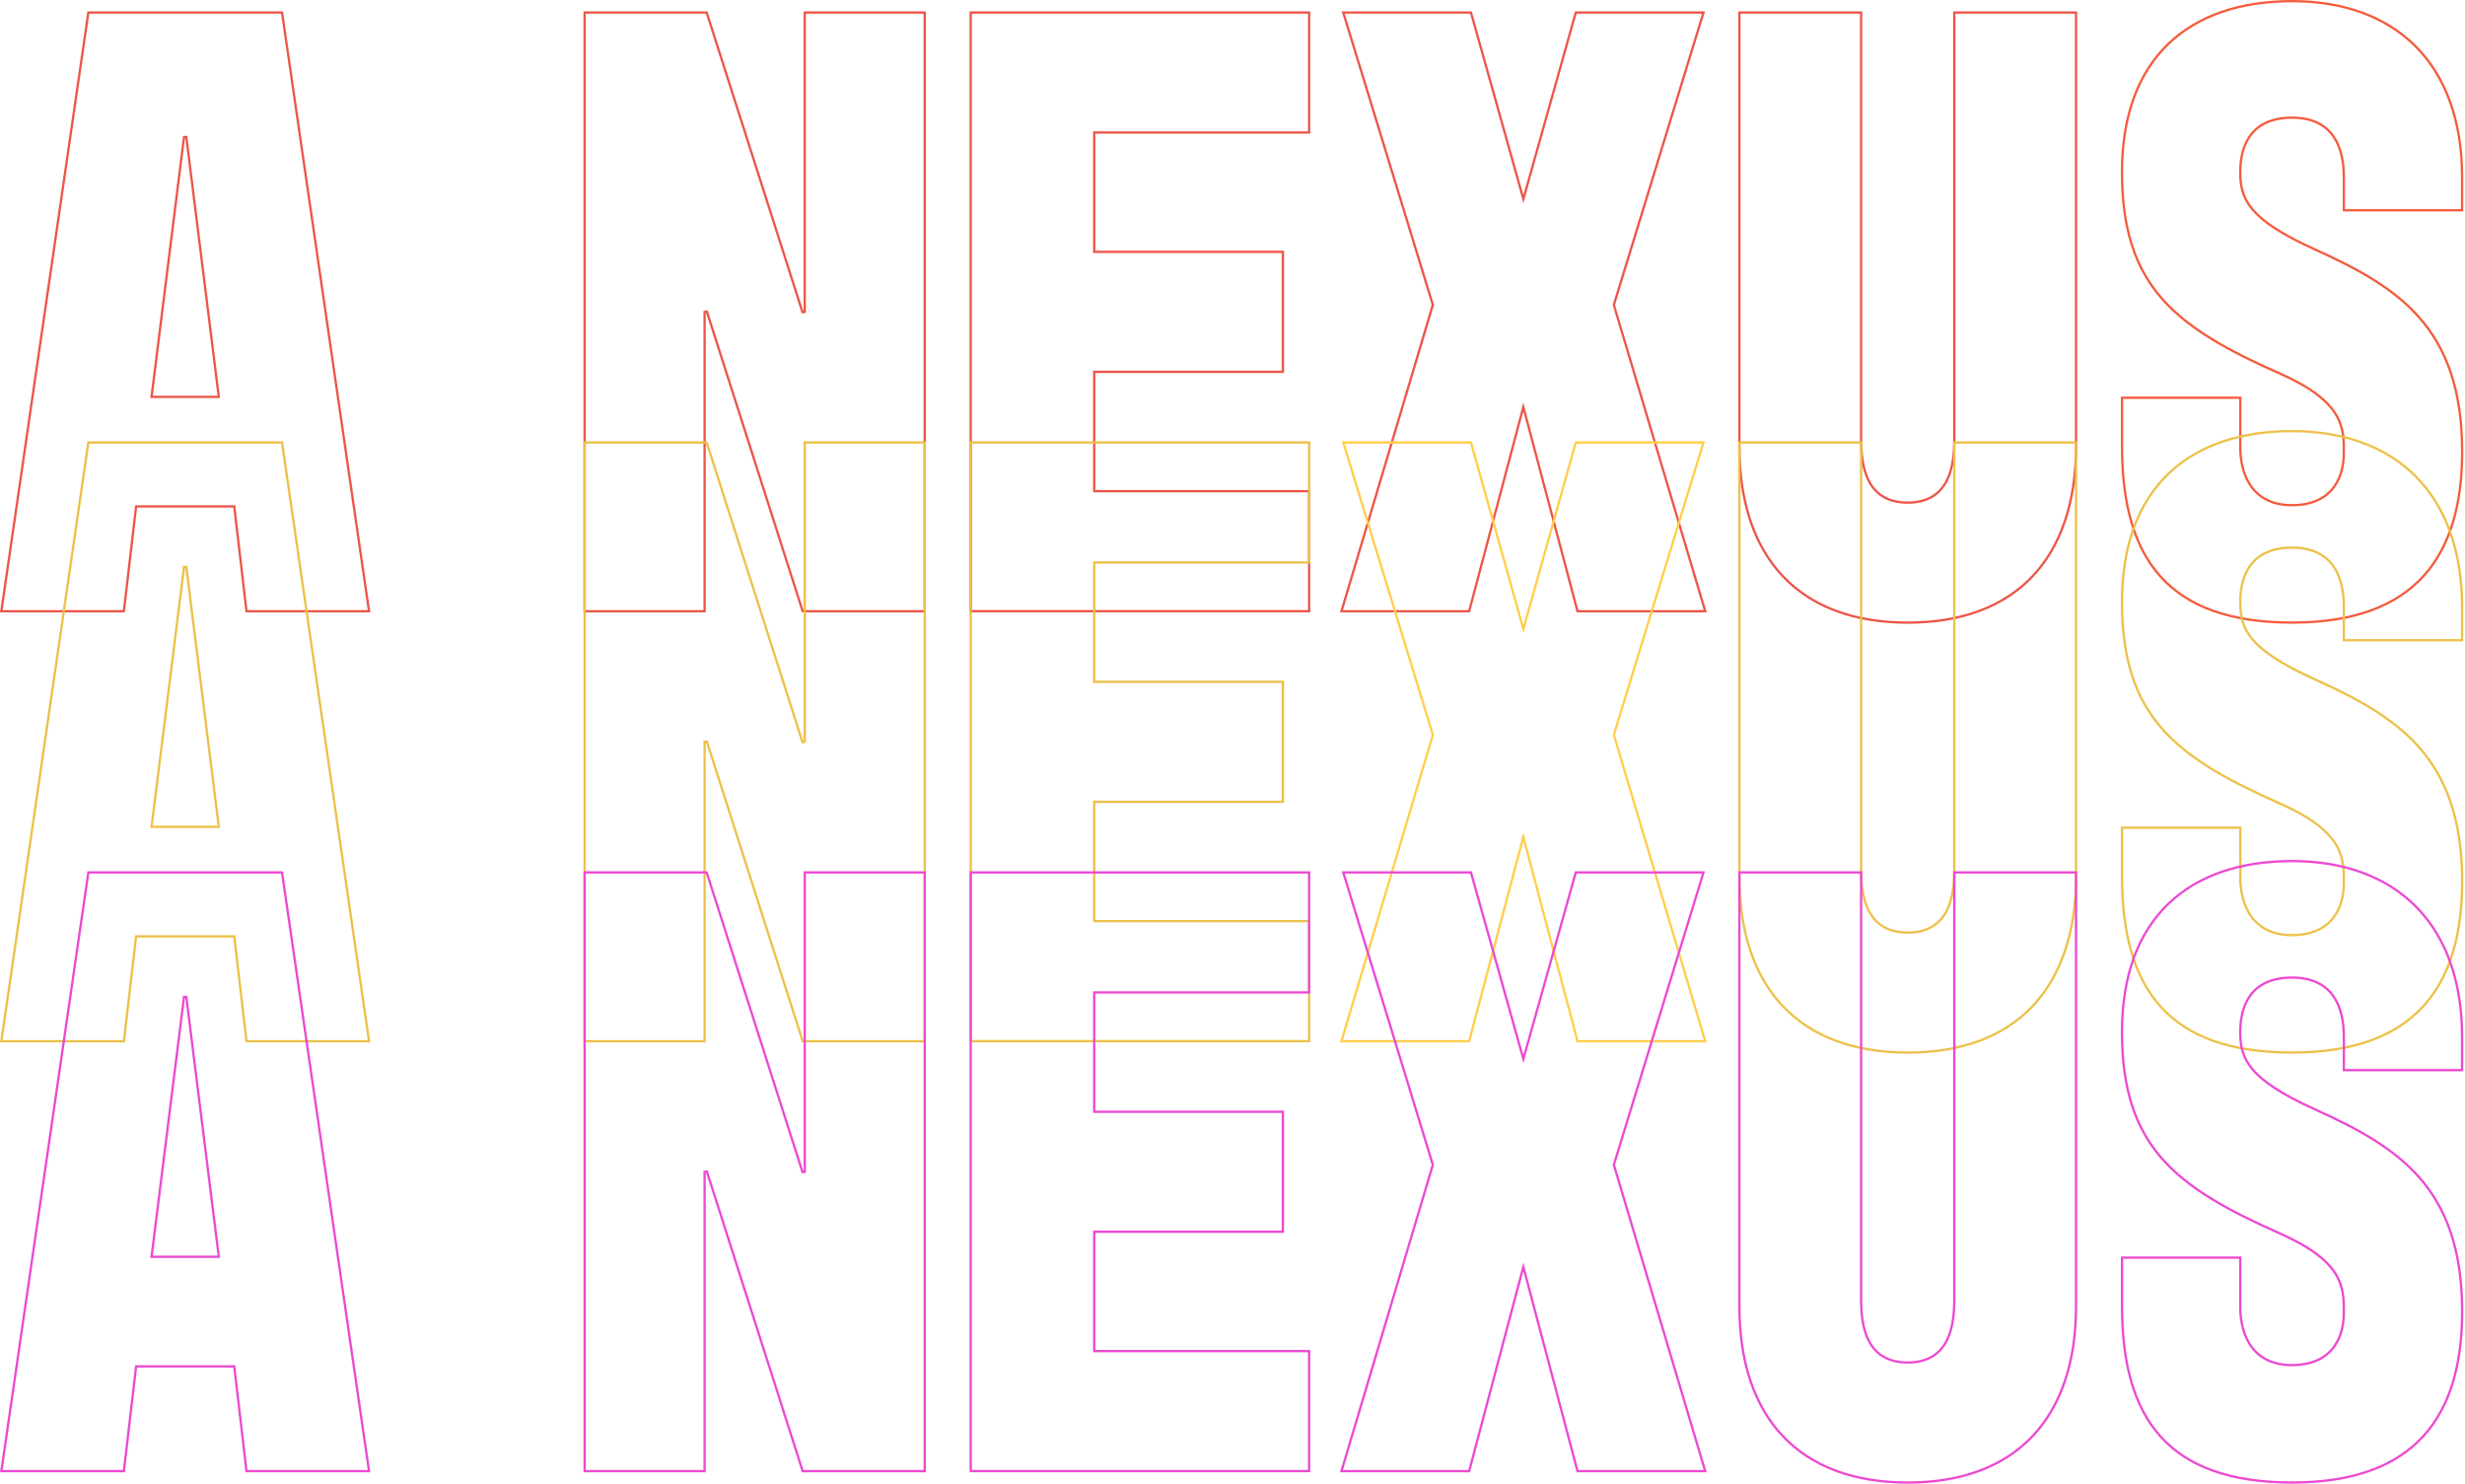
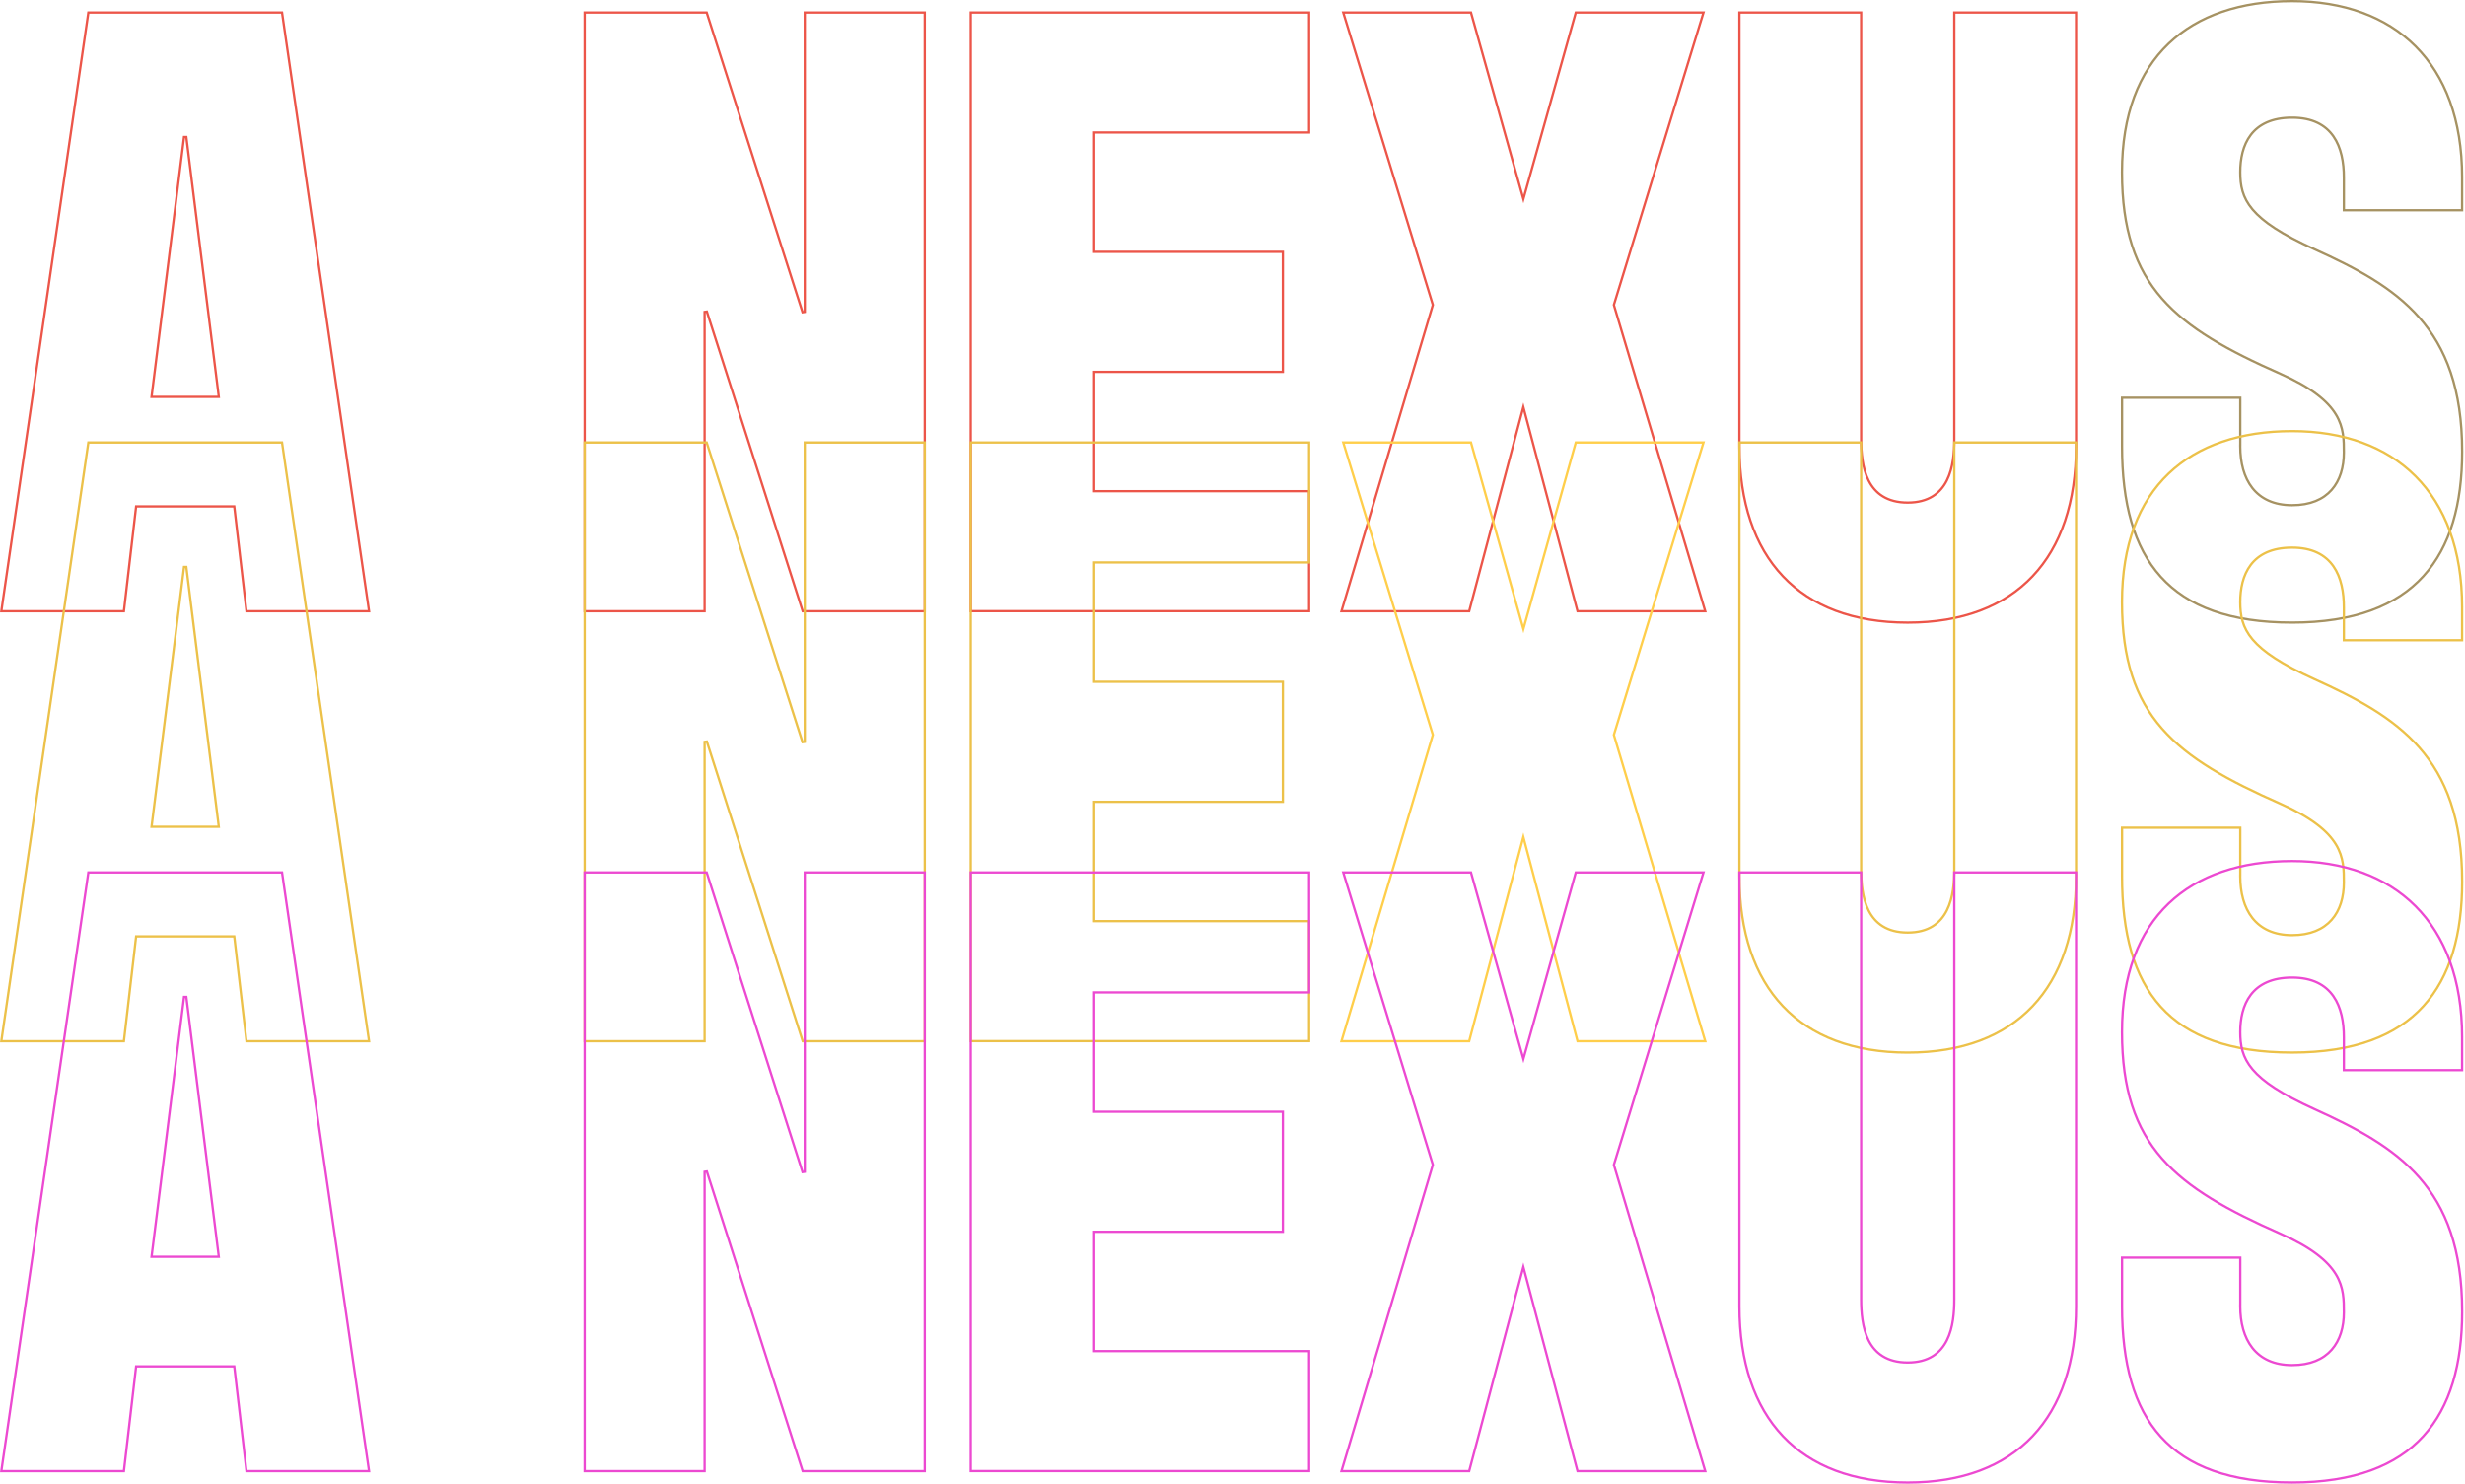
<svg xmlns="http://www.w3.org/2000/svg" width="1070" height="644" viewBox="0 0 1070 644" fill="none">
  <g opacity="0.9">
    <path d="M101.737 220.26L101.685 219.818H101.24H59.532H59.087L59.035 220.26L53.777 265.317H0.578L38.351 5.433H122.421L160.194 265.317H106.995L101.737 220.26ZM94.412 172.267H94.978L94.908 171.705L80.875 59.47H79.883L65.85 171.705L65.779 172.267H66.346H94.412Z" stroke="#EA4335" />
    <path d="M349.329 135.368V5.433H401.409V265.317H348.427L306.83 135.23L305.854 135.383V265.317H253.774V5.433H306.756L348.353 135.52L349.329 135.368Z" stroke="#EA4335" />
    <path d="M475.474 213.209H568.257V265.288H421.375V5.433H568.257V57.513H475.474H474.974V58.013V108.821V109.321H475.474H556.871V161.401H475.474H474.974V161.901V212.709V213.209H475.474Z" stroke="#EA4335" />
    <path d="M637.727 265.317H582.299L621.925 132.473L621.968 132.328L621.924 132.183L583.076 5.433H638.514L660.778 84.695L661.259 86.409L661.741 84.695L684.004 5.433H739.443L700.58 132.198L700.536 132.342L700.579 132.487L740.2 265.317H684.762L661.728 178.482L661.245 176.66L660.762 178.482L637.727 265.317Z" stroke="#EA4335" />
    <path d="M807.874 5.433V190.733C807.874 196.241 808.345 203.074 811.104 208.543C812.488 211.288 814.453 213.699 817.229 215.421C820.006 217.143 823.561 218.157 828.093 218.157C832.625 218.157 836.181 217.143 838.957 215.421C841.733 213.699 843.698 211.288 845.083 208.543C847.841 203.074 848.312 196.241 848.312 190.733V5.433H901.158V193.771C901.158 217.954 894.643 237.06 882.29 250.119C869.942 263.173 851.696 270.251 828.093 270.251C804.49 270.251 786.244 263.173 773.896 250.119C761.543 237.06 755.028 217.954 755.028 193.771V5.433H807.874Z" stroke="#EA4335" />
-     <path d="M972.451 193.257H972.437V193.757C972.437 200.841 974.064 207.222 977.713 211.843C981.376 216.483 987.028 219.285 994.927 219.285C1002.81 219.285 1008.45 216.782 1012.12 212.626C1015.78 208.479 1017.42 202.755 1017.42 196.419V196.382C1017.42 191.09 1017.42 185.566 1013.93 179.852C1010.44 174.134 1003.51 168.297 989.821 162.21L989.819 162.21C967.075 152.165 949.914 142.722 938.428 129.587C926.964 116.477 921.11 99.636 921.11 74.693C921.11 49.765 928.47 31.236 941.334 18.937C954.201 6.634 972.642 0.5 994.927 0.5C1017.2 0.5 1035.64 7.199 1048.51 20.072C1061.38 32.945 1068.74 52.05 1068.74 76.979V91.264H1017.42V76.979C1017.42 70.49 1016.27 64.018 1012.87 59.157C1009.44 54.263 1003.78 51.075 994.927 51.075C986.087 51.075 980.428 54.061 976.997 58.569C973.585 63.052 972.437 68.962 972.437 74.708C972.437 80.467 973.304 85.624 977.818 90.959C982.301 96.258 990.349 101.695 1004.59 108.148L1004.59 108.148C1022.6 116.299 1038.62 124.701 1050.16 137.837C1061.68 150.953 1068.76 168.839 1068.76 196.043C1068.76 218.727 1063.65 237.257 1051.92 250.114C1040.2 262.963 1021.78 270.236 994.941 270.236C968.099 270.236 949.68 263.339 937.961 250.4C926.232 237.45 921.124 218.353 921.124 193.757V172.643H972.451V193.257Z" stroke="#F34927" />
+     <path d="M972.451 193.257H972.437V193.757C972.437 200.841 974.064 207.222 977.713 211.843C981.376 216.483 987.028 219.285 994.927 219.285C1002.81 219.285 1008.45 216.782 1012.12 212.626C1015.78 208.479 1017.42 202.755 1017.42 196.419V196.382C1017.42 191.09 1017.42 185.566 1013.93 179.852C1010.44 174.134 1003.51 168.297 989.821 162.21L989.819 162.21C967.075 152.165 949.914 142.722 938.428 129.587C926.964 116.477 921.11 99.636 921.11 74.693C921.11 49.765 928.47 31.236 941.334 18.937C954.201 6.634 972.642 0.5 994.927 0.5C1017.2 0.5 1035.64 7.199 1048.51 20.072C1061.38 32.945 1068.74 52.05 1068.74 76.979V91.264H1017.42V76.979C1017.42 70.49 1016.27 64.018 1012.87 59.157C1009.44 54.263 1003.78 51.075 994.927 51.075C986.087 51.075 980.428 54.061 976.997 58.569C973.585 63.052 972.437 68.962 972.437 74.708C972.437 80.467 973.304 85.624 977.818 90.959C982.301 96.258 990.349 101.695 1004.59 108.148L1004.59 108.148C1022.6 116.299 1038.62 124.701 1050.16 137.837C1061.68 150.953 1068.76 168.839 1068.76 196.043C1068.76 218.727 1063.65 237.257 1051.92 250.114C1040.2 262.963 1021.78 270.236 994.941 270.236C968.099 270.236 949.68 263.339 937.961 250.4C926.232 237.45 921.124 218.353 921.124 193.757V172.643H972.451V193.257Z" stroke="#9C8651" />
    <path d="M101.737 406.885L101.685 406.443H101.24H59.532H59.087L59.035 406.885L53.777 451.942H0.578L38.351 192.058H122.421L160.194 451.942H106.995L101.737 406.885ZM94.412 358.892H94.978L94.908 358.33L80.875 246.095H79.883L65.85 358.33L65.779 358.892H66.346H94.412Z" stroke="#EABA35" />
    <path d="M349.329 321.993V192.058H401.409V451.942H348.427L306.83 321.855L305.854 322.007V451.942H253.774V192.058H306.756L348.353 322.145L349.329 321.993Z" stroke="#EABA35" />
    <path d="M475.474 399.834H568.257V451.913H421.375V192.058H568.257V244.138H475.474H474.974V244.638V295.446V295.946H475.474H556.871V348.025H475.474H474.974V348.525V399.334V399.834H475.474Z" stroke="#EABA35" />
    <path d="M637.727 451.942H582.299L621.925 319.098L621.968 318.953L621.924 318.808L583.076 192.058H638.514L660.778 271.32L661.259 273.034L661.741 271.32L684.004 192.058H739.443L700.58 318.823L700.536 318.967L700.579 319.112L740.2 451.942H684.762L661.728 365.107L661.245 363.285L660.762 365.107L637.727 451.942Z" stroke="#FFC937" />
    <path d="M807.874 192.058V377.358C807.874 382.866 808.345 389.699 811.104 395.168C812.488 397.912 814.453 400.323 817.229 402.046C820.006 403.768 823.561 404.781 828.093 404.781C832.625 404.781 836.181 403.768 838.957 402.046C841.733 400.323 843.698 397.912 845.083 395.168C847.841 389.699 848.312 382.866 848.312 377.358V192.058H901.158V380.396C901.158 404.578 894.643 423.685 882.29 436.743C869.942 449.798 851.696 456.875 828.093 456.875C804.49 456.875 786.244 449.798 773.896 436.743C761.543 423.685 755.028 404.578 755.028 380.396V192.058H807.874Z" stroke="#EABA35" />
    <path d="M972.451 379.882H972.437V380.382C972.437 387.465 974.064 393.847 977.713 398.468C981.376 403.108 987.028 405.91 994.927 405.91C1002.81 405.91 1008.45 403.407 1012.12 399.25C1015.78 395.104 1017.42 389.38 1017.42 383.044V383.006C1017.42 377.715 1017.42 372.19 1013.93 366.477C1010.44 360.759 1003.51 354.922 989.821 348.835L989.819 348.835C967.075 338.789 949.914 329.346 938.428 316.211C926.964 303.101 921.11 286.26 921.11 261.318C921.11 236.39 928.47 217.861 941.334 205.562C954.201 193.259 972.642 187.125 994.927 187.125C1017.2 187.125 1035.64 193.824 1048.51 206.697C1061.38 219.569 1068.74 238.675 1068.74 263.604V277.889H1017.42V263.604C1017.42 257.115 1016.27 250.643 1012.87 245.781C1009.44 240.887 1003.78 237.7 994.927 237.7C986.087 237.7 980.428 240.686 976.997 245.194C973.585 249.677 972.437 255.586 972.437 261.332C972.437 267.092 973.304 272.249 977.818 277.584C982.301 282.883 990.349 288.32 1004.59 294.773L1004.59 294.773C1022.6 302.924 1038.62 311.325 1050.16 324.462C1061.68 337.578 1068.76 355.464 1068.76 382.667C1068.76 405.352 1063.65 423.882 1051.92 436.739C1040.2 449.588 1021.78 456.861 994.941 456.861C968.099 456.861 949.68 449.964 937.961 437.024C926.232 424.075 921.124 404.978 921.124 380.382V359.268H972.451V379.882Z" stroke="#EABA35" />
    <path d="M101.737 593.51L101.685 593.068H101.24H59.532H59.087L59.035 593.51L53.777 638.567H0.578L38.351 378.683H122.421L160.194 638.567H106.995L101.737 593.51ZM94.412 545.517H94.978L94.908 544.955L80.875 432.719H79.883L65.85 544.955L65.779 545.517H66.346H94.412Z" stroke="#EA35CC" />
    <path d="M349.329 508.618V378.683H401.409V638.567H348.427L306.83 508.48L305.854 508.632V638.567H253.774V378.683H306.756L348.353 508.77L349.329 508.618Z" stroke="#EA35CC" />
    <path d="M475.474 586.458H568.257V638.538H421.375V378.683H568.257V430.762H475.474H474.974V431.262V482.071V482.571H475.474H556.871V534.65H475.474H474.974V535.15V585.958V586.458H475.474Z" stroke="#EA35CC" />
    <path d="M637.727 638.567H582.299L621.925 505.722L621.968 505.578L621.924 505.433L583.076 378.683H638.514L660.778 457.945L661.259 459.658L661.741 457.945L684.004 378.683H739.443L700.58 505.447L700.536 505.592L700.579 505.737L740.2 638.567H684.762L661.728 551.731L661.245 549.909L660.762 551.731L637.727 638.567Z" stroke="#EA35CC" />
    <path d="M807.874 378.683V563.983C807.874 569.49 808.345 576.324 811.104 581.793C812.488 584.537 814.453 586.948 817.229 588.67C820.006 590.393 823.561 591.406 828.093 591.406C832.625 591.406 836.181 590.393 838.957 588.67C841.733 586.948 843.698 584.537 845.083 581.793C847.841 576.324 848.312 569.49 848.312 563.983V378.683H901.158V567.021C901.158 591.203 894.643 610.31 882.29 623.368C869.942 636.423 851.696 643.5 828.093 643.5C804.49 643.5 786.244 636.423 773.896 623.368C761.543 610.31 755.028 591.203 755.028 567.021V378.683H807.874Z" stroke="#EA35CC" />
    <path d="M972.451 566.506H972.437V567.006C972.437 574.09 974.064 580.472 977.713 585.093C981.376 589.732 987.028 592.534 994.927 592.534C1002.81 592.534 1008.45 590.032 1012.12 585.875C1015.78 581.729 1017.42 576.005 1017.42 569.668V569.631C1017.42 564.34 1017.42 558.815 1013.93 553.102C1010.44 547.383 1003.51 541.547 989.821 535.46L989.819 535.459C967.075 525.414 949.914 515.971 938.428 502.836C926.964 489.726 921.11 472.885 921.11 447.943C921.11 423.014 928.47 404.486 941.334 392.187C954.201 379.884 972.642 373.749 994.927 373.749C1017.2 373.749 1035.64 380.448 1048.51 393.322C1061.38 406.194 1068.74 425.299 1068.74 450.229V464.514H1017.42V450.229C1017.42 443.74 1016.27 437.268 1012.87 432.406C1009.44 427.512 1003.78 424.324 994.927 424.324C986.087 424.324 980.428 427.31 976.997 431.818C973.585 436.301 972.437 442.211 972.437 447.957C972.437 453.716 973.304 458.873 977.818 464.208C982.301 469.508 990.349 474.945 1004.59 481.397L1004.59 481.398C1022.6 489.549 1038.62 497.95 1050.16 511.087C1061.68 524.202 1068.76 542.088 1068.76 569.292C1068.76 591.977 1063.65 610.506 1051.92 623.364C1040.2 636.213 1021.78 643.486 994.941 643.486C968.099 643.486 949.68 636.589 937.961 623.649C926.232 610.7 921.124 591.602 921.124 567.006V545.893H972.451V566.506Z" stroke="#EA35CC" />
  </g>
</svg>
